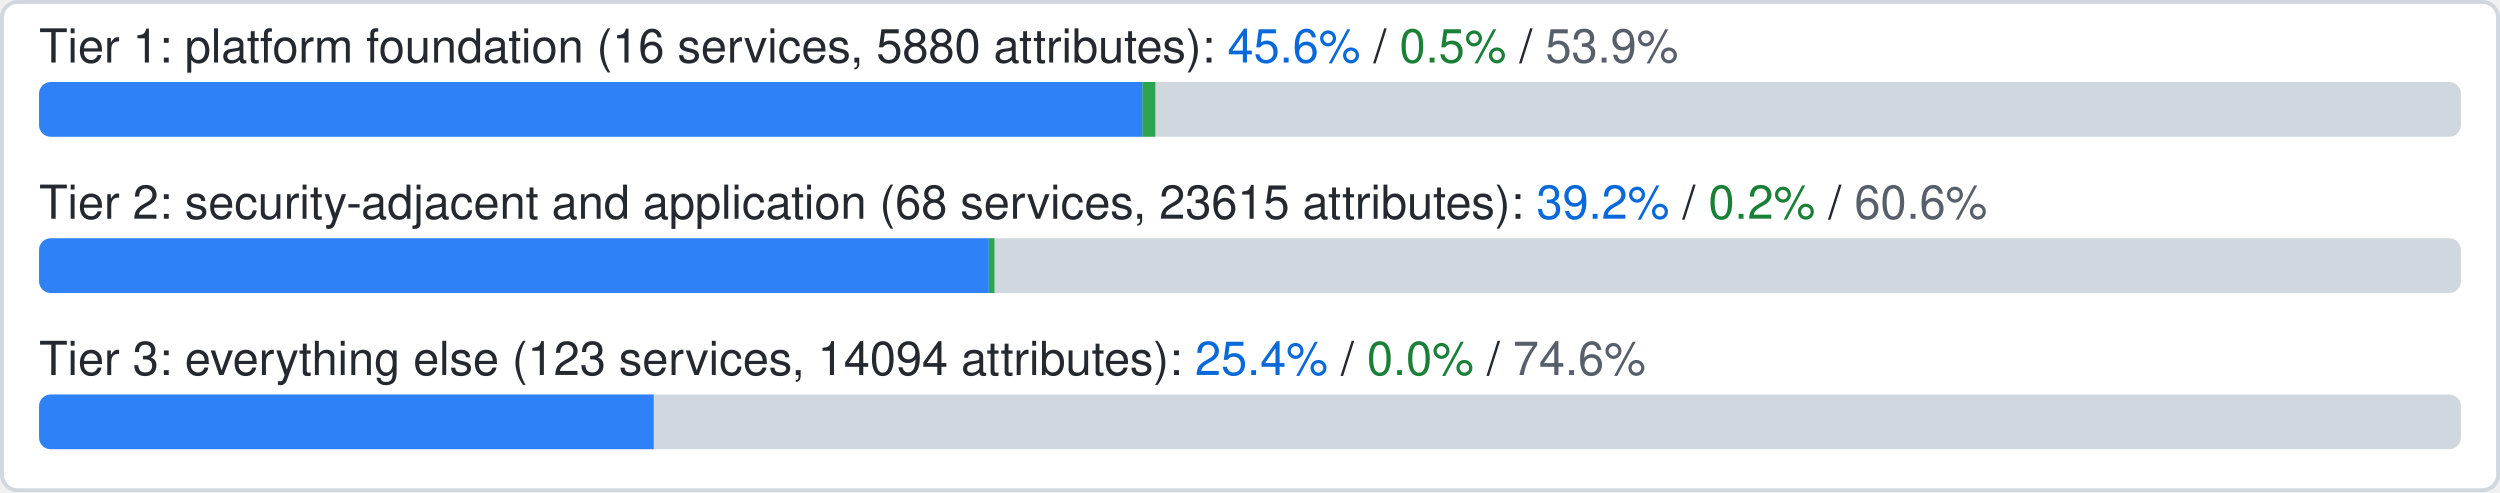
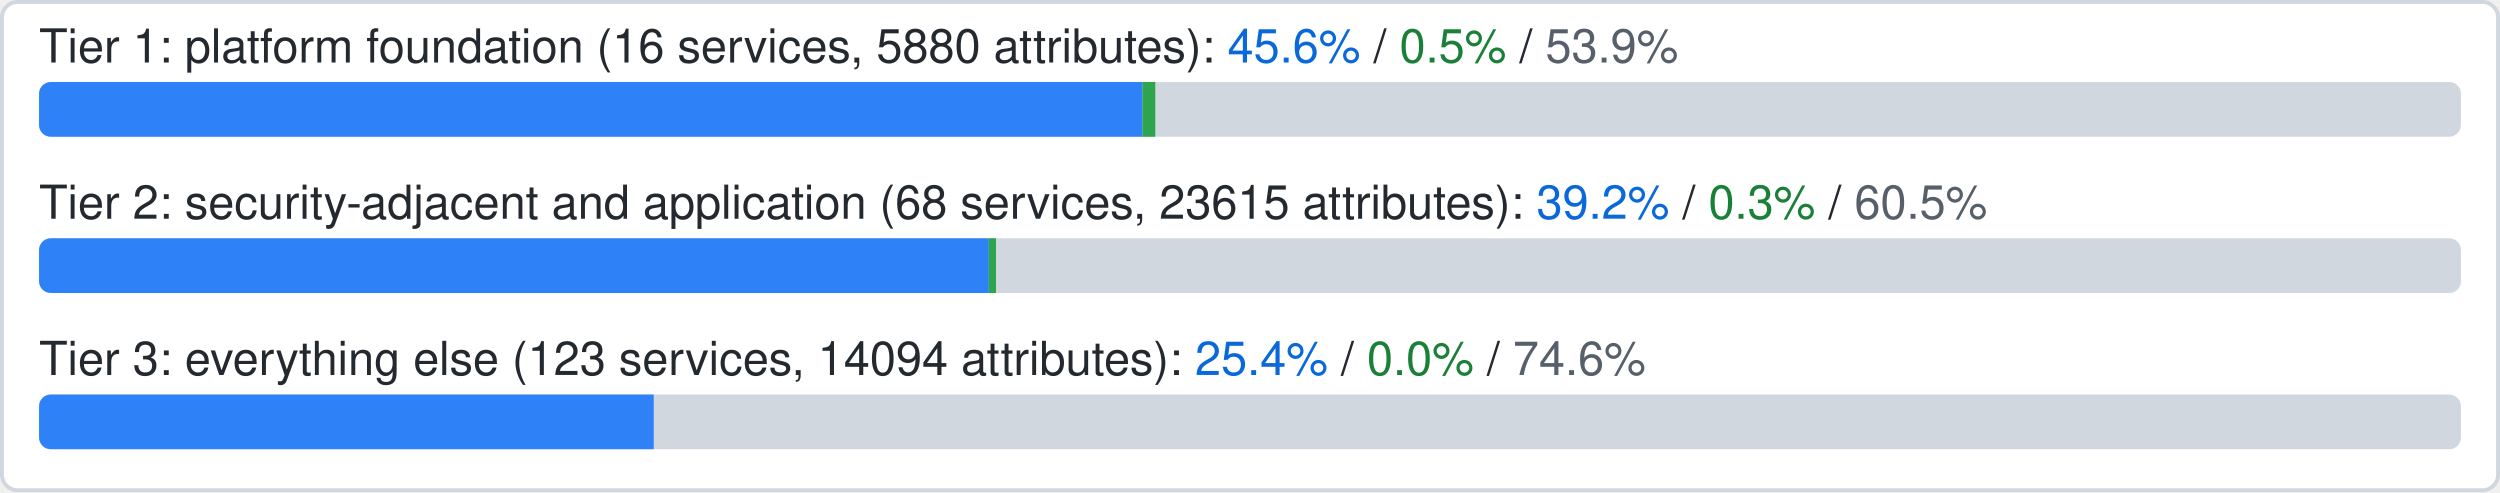
- <svg xmlns="http://www.w3.org/2000/svg" width="640" height="126" viewBox="0 0 640 126" role="img" aria-label="Coverage by tier: Tier 1: platform foundation official 45.6%, ours beyond official 0.5%, uncovered 53.9%; Tier 2: security-adjacent and application official 39.2%, ours beyond official 0.2%, uncovered 60.6%; Tier 3: everything else official 25.4%, ours beyond official 0.0%, uncovered 74.6%;">
+ <svg xmlns="http://www.w3.org/2000/svg" width="640" height="126" viewBox="0 0 640 126" role="img" aria-label="Coverage by tier: Tier 1: platform foundation official 45.6%, ours beyond official 0.5%, uncovered 53.9%; Tier 2: security-adjacent and application official 39.2%, ours beyond official 0.3%, uncovered 60.5%; Tier 3: everything else official 25.4%, ours beyond official 0.0%, uncovered 74.6%;">
  <rect x="0.5" y="0.5" width="639" height="125" rx="4" fill="#ffffff" stroke="#d0d7de" />
  <clipPath id="c0">
    <rect x="10" y="21" width="620" height="14" rx="3" />
  </clipPath>
  <text x="10" y="16" font-family="-apple-system,BlinkMacSystemFont,Segoe UI,Helvetica,Arial,sans-serif" font-size="12" fill="#24292f">Tier 1: platform foundation (16 services, 5880 attributes): <tspan fill="#0969da">45.6%</tspan> / <tspan fill="#1a7f37">0.5%</tspan> / <tspan fill="#57606a">53.9%</tspan>
  </text>
  <g clip-path="url(#c0)">
    <rect x="10" y="21" width="620" height="14" fill="#d0d7de" />
    <rect x="10" y="21" width="282.48" height="14" fill="#2f81f7" />
    <rect x="292.48" y="21" width="3.27" height="14" fill="#2da44e" />
  </g>
  <clipPath id="c1">
    <rect x="10" y="61" width="620" height="14" rx="3" />
  </clipPath>
-   <text x="10" y="56" font-family="-apple-system,BlinkMacSystemFont,Segoe UI,Helvetica,Arial,sans-serif" font-size="12" fill="#24292f">Tier 2: security-adjacent and application (68 services, 23615 attributes): <tspan fill="#0969da">39.2%</tspan> / <tspan fill="#1a7f37">0.2%</tspan> / <tspan fill="#57606a">60.6%</tspan>
+   <text x="10" y="56" font-family="-apple-system,BlinkMacSystemFont,Segoe UI,Helvetica,Arial,sans-serif" font-size="12" fill="#24292f">Tier 2: security-adjacent and application (68 services, 23615 attributes): <tspan fill="#0969da">39.2%</tspan> / <tspan fill="#1a7f37">0.3%</tspan> / <tspan fill="#57606a">60.5%</tspan>
  </text>
  <g clip-path="url(#c1)">
    <rect x="10" y="61" width="620" height="14" fill="#d0d7de" />
    <rect x="10" y="61" width="243.14" height="14" fill="#2f81f7" />
-     <rect x="253.14" y="61" width="1.44" height="14" fill="#2da44e" />
+     <rect x="253.14" y="61" width="1.84" height="14" fill="#2da44e" />
  </g>
  <clipPath id="c2">
    <rect x="10" y="101" width="620" height="14" rx="3" />
  </clipPath>
  <text x="10" y="96" font-family="-apple-system,BlinkMacSystemFont,Segoe UI,Helvetica,Arial,sans-serif" font-size="12" fill="#24292f">Tier 3: everything else (123 services, 14094 attributes): <tspan fill="#0969da">25.4%</tspan> / <tspan fill="#1a7f37">0.0%</tspan> / <tspan fill="#57606a">74.6%</tspan>
  </text>
  <g clip-path="url(#c2)">
    <rect x="10" y="101" width="620" height="14" fill="#d0d7de" />
    <rect x="10" y="101" width="157.35" height="14" fill="#2f81f7" />
  </g>
</svg>
